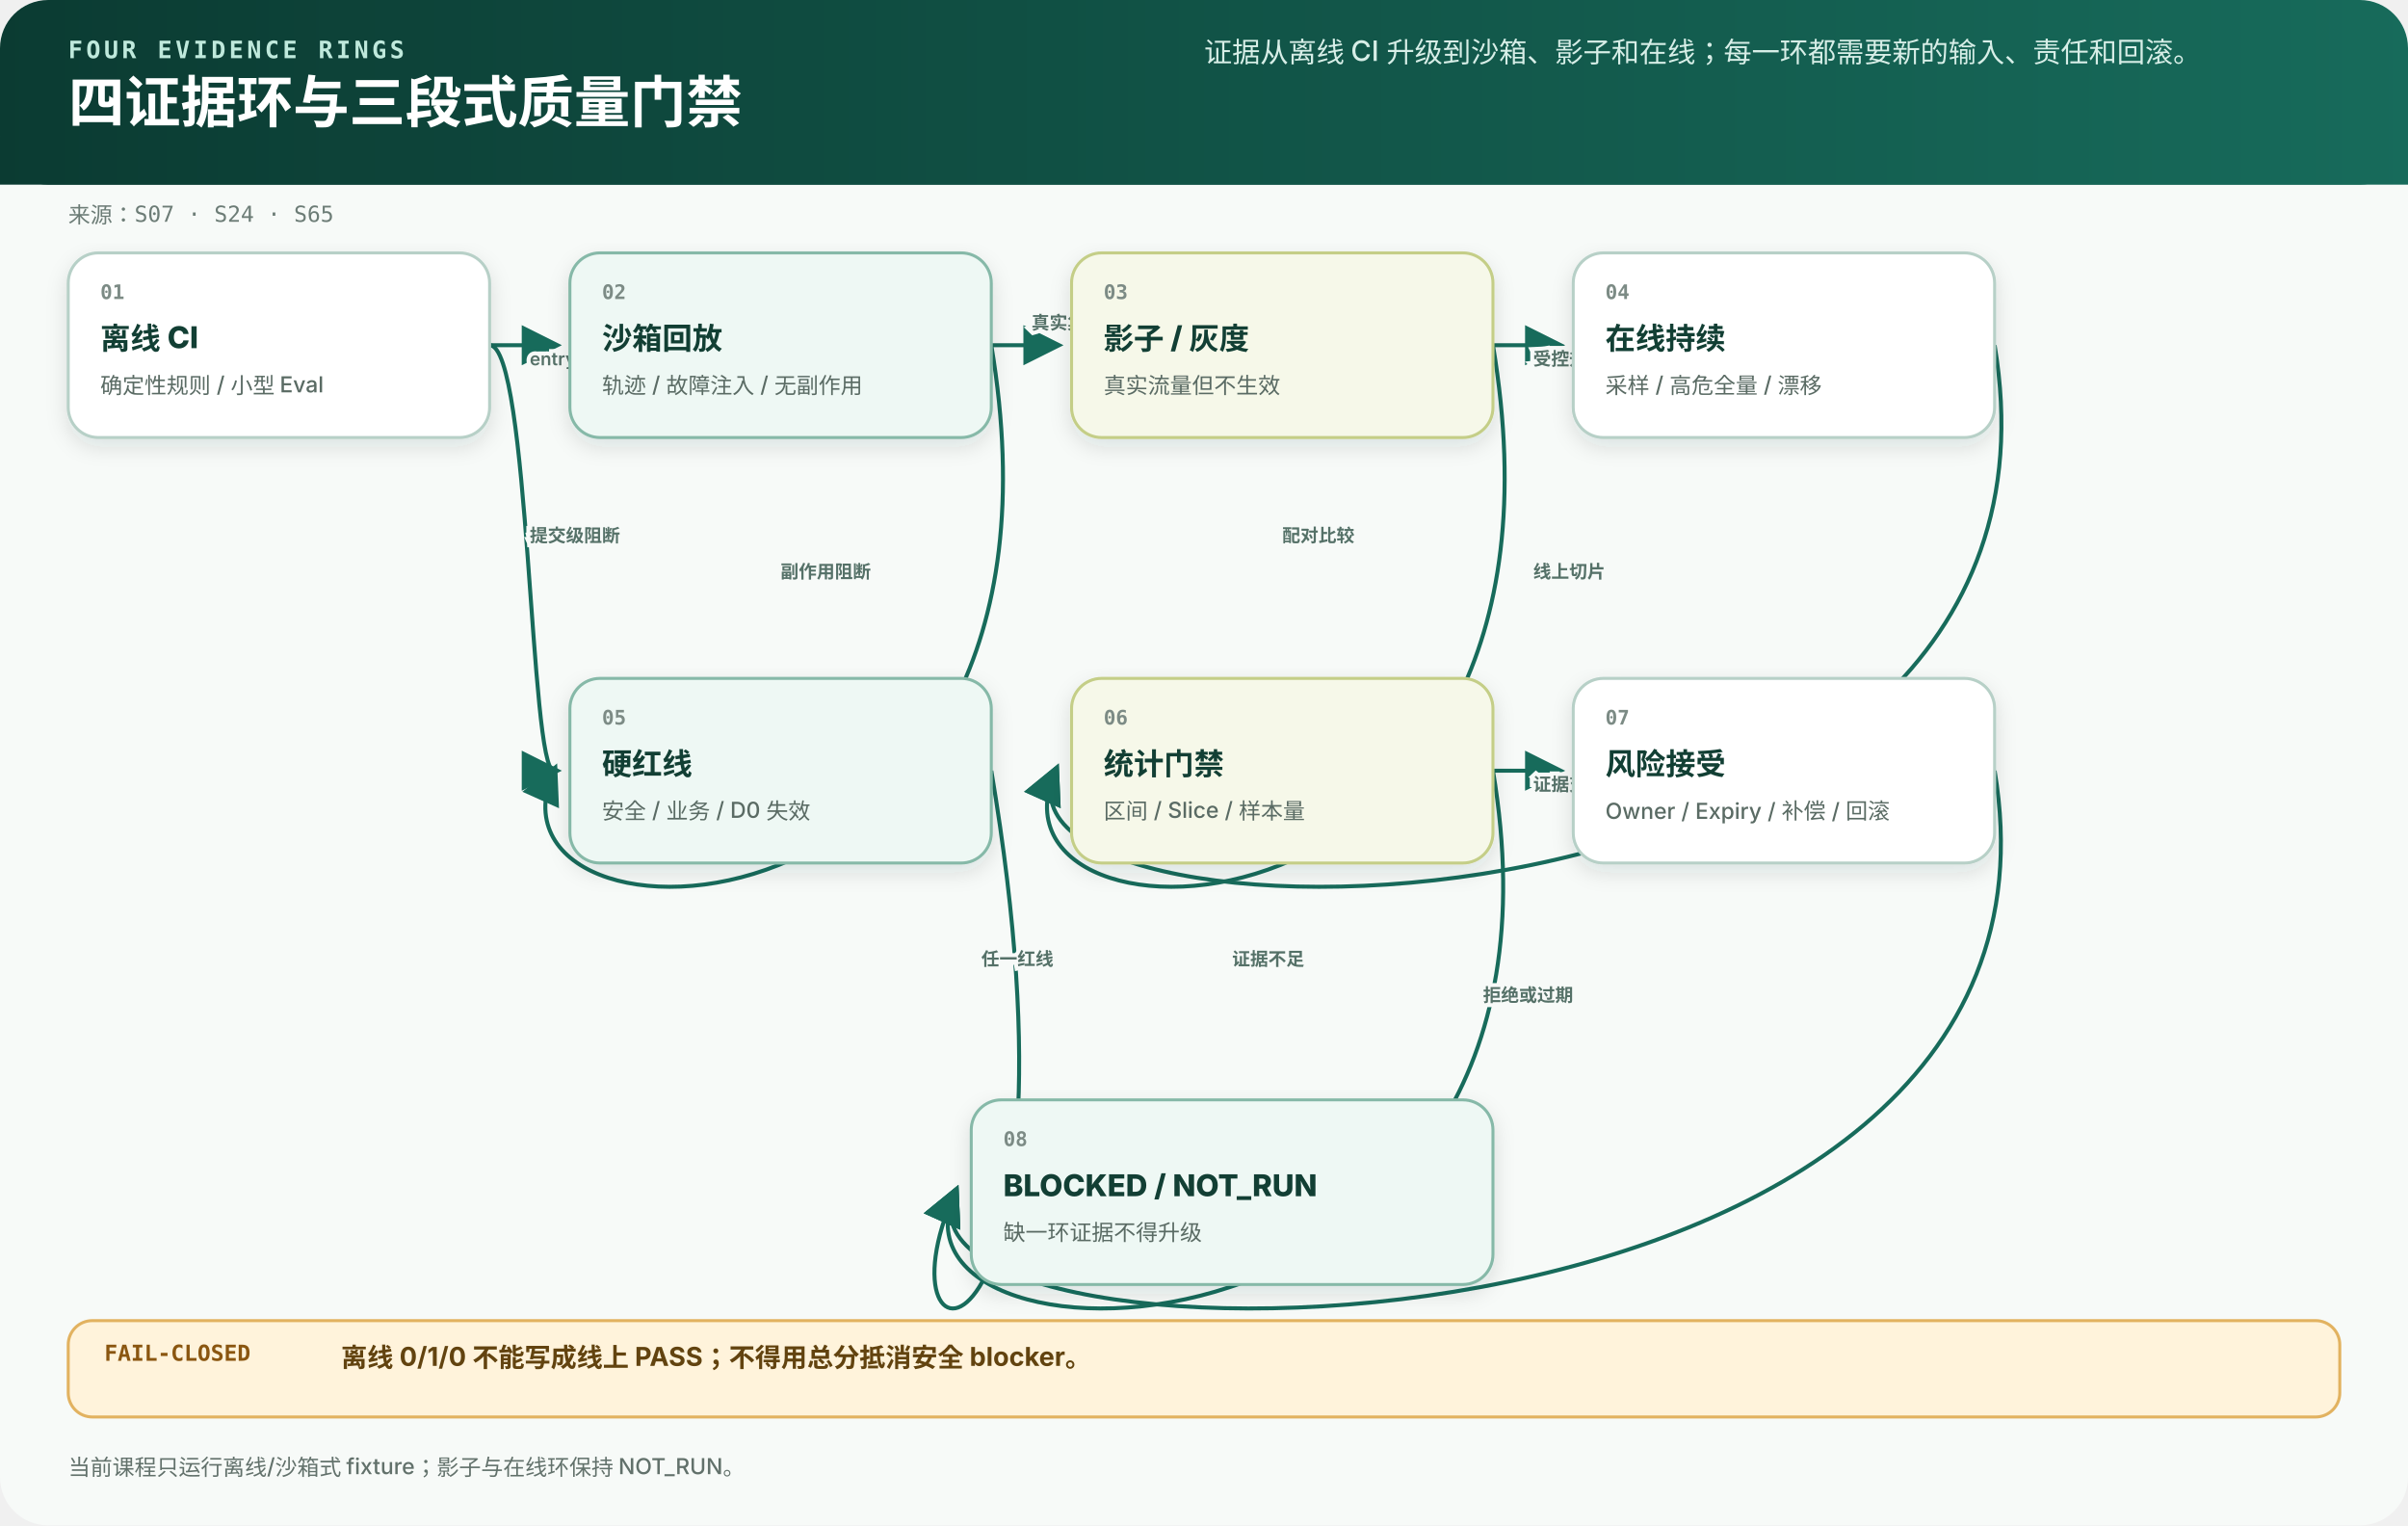
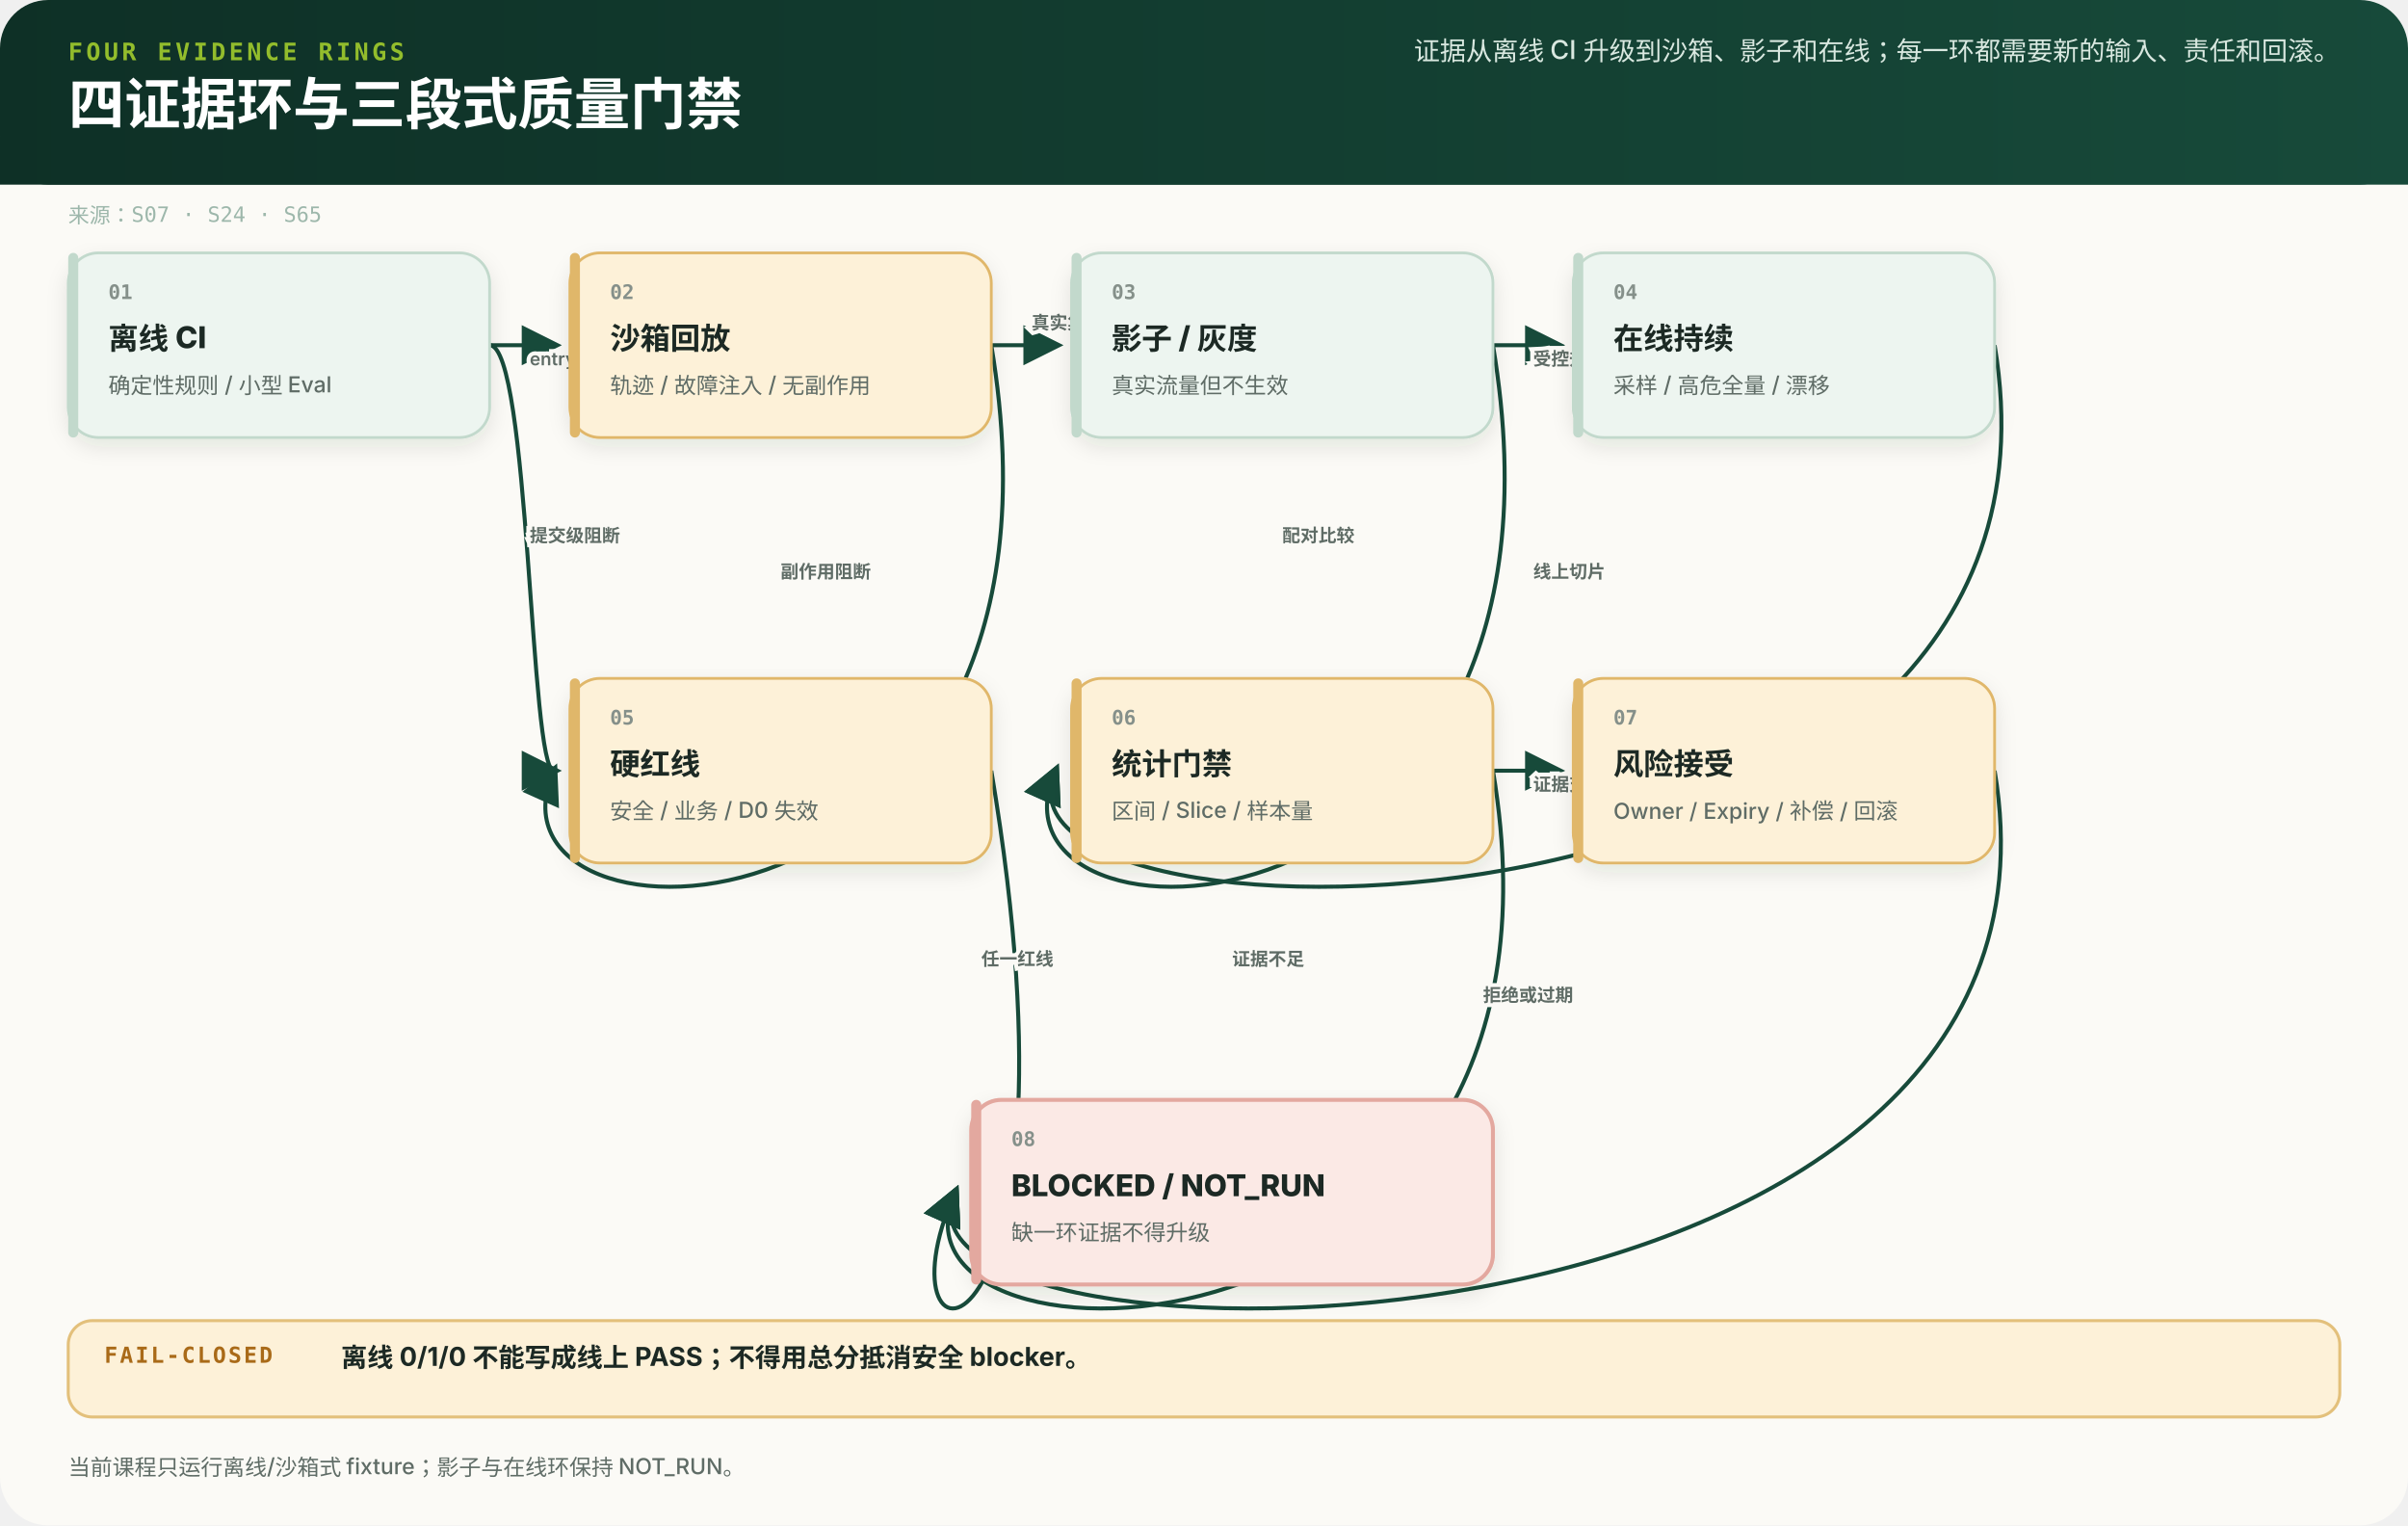
<svg xmlns="http://www.w3.org/2000/svg" role="img" aria-labelledby="title desc" viewBox="0 0 1200 760" width="1200" height="760">
+   <linearGradient id="ds-header-grad" x1="0" y1="0" x2="1" y2="0">
+     <stop offset="0" stop-color="#0e3026" />
+     <stop offset="1" stop-color="#174a3a" />
+   </linearGradient>
  <defs>
-     <linearGradient id="header" x1="0" x2="1">
-       <stop offset="0" stop-color="#0b3b32" />
-       <stop offset="1" stop-color="#176b5b" />
-     </linearGradient>
-     <marker id="arrow" markerWidth="10" markerHeight="10" refX="8" refY="5" orient="auto">
-       <path d="M0,0 L10,5 L0,10 z" fill="#176b5b" />
+     <filter id="ds-soft" x="-20%" y="-20%" width="140%" height="150%">
+       <feDropShadow dx="0" dy="3" stdDeviation="6" flood-color="#0e3026" flood-opacity="0.08" />
+     </filter>
+     <filter id="ds-strong" x="-20%" y="-20%" width="140%" height="150%">
+       <feDropShadow dx="0" dy="5" stdDeviation="10" flood-color="#0e3026" flood-opacity="0.13" />
+     </filter>
+     <marker id="ds-arw-forest" markerWidth="10" markerHeight="10" refX="8" refY="5" orient="auto">
+       <path d="M0 0 L10 5 L0 10 z" fill="#174a3a" />
    </marker>
-     <filter id="shadow" x="-10%" y="-10%" width="120%" height="130%">
-       <feDropShadow dx="0" dy="4" stdDeviation="5" flood-color="#12372f" flood-opacity=".12" />
-     </filter>
+     <marker id="ds-arw-amber" markerWidth="10" markerHeight="10" refX="8" refY="5" orient="auto">
+       <path d="M0 0 L10 5 L0 10 z" fill="#a96a18" />
+     </marker>
+     <marker id="ds-arw-red" markerWidth="10" markerHeight="10" refX="8" refY="5" orient="auto">
+       <path d="M0 0 L10 5 L0 10 z" fill="#b2402f" />
+     </marker>
+     <marker id="ds-arw-soft" markerWidth="10" markerHeight="10" refX="8" refY="5" orient="auto">
+       <path d="M0 0 L10 5 L0 10 z" fill="#85908a" />
+     </marker>
  </defs>
+   <filter id="shadow" x="-10%" y="-10%" width="120%" height="130%">
+     <feDropShadow dx="0" dy="4" stdDeviation="5" flood-color="#0e3026" flood-opacity=".10" />
+   </filter>
  <style>
-     .bg{fill:#f7faf8}.header{fill:url(#header)}.eyebrow{font:700 12px ui-monospace,SFMono-Regular,Menlo,monospace;letter-spacing:.14em;fill:#bfe9dc}.title{font:800 28px -apple-system,BlinkMacSystemFont,"PingFang SC",sans-serif;fill:white}.subtitle{font:450 14px -apple-system,BlinkMacSystemFont,"PingFang SC",sans-serif;fill:#d7eee7}.source{font:500 11px ui-monospace,SFMono-Regular,Menlo,monospace;fill:#6c7c76}.node rect{fill:white;stroke:#b7d0c7;stroke-width:1.5;filter:url(#shadow)}.node:nth-of-type(3n+1) rect{fill:#eef8f4;stroke:#86b9a8}.node:nth-of-type(3n+2) rect{fill:#f6f8e9;stroke:#c4ce87}.node-index{font:700 10px ui-monospace,monospace;fill:#7c8b85}.node-title{font:800 15px -apple-system,BlinkMacSystemFont,"PingFang SC",sans-serif;fill:#123f34}.node-detail{font:500 11px -apple-system,BlinkMacSystemFont,"PingFang SC",sans-serif;fill:#5a6b64}.edge path{fill:none;stroke:#176b5b;stroke-width:2}.edge text{font:600 9px -apple-system,BlinkMacSystemFont,"PingFang SC",sans-serif;fill:#557168;paint-order:stroke;stroke:#f7faf8;stroke-width:4px}.callout{fill:#fff3db;stroke:#e2b260;stroke-width:1.5}.callout-title{font:800 11px ui-monospace,monospace;fill:#8a5610}.callout-text{font:650 13px -apple-system,BlinkMacSystemFont,"PingFang SC",sans-serif;fill:#62430f}.footer{font:500 11px -apple-system,BlinkMacSystemFont,"PingFang SC",sans-serif;fill:#62716b}
+     .bg{fill:#fbfaf6}.header{fill:url(#ds-header-grad)}.eyebrow{font:700 12px ui-monospace,SFMono-Regular,Menlo,Consolas,monospace;letter-spacing:.14em;fill:#93bd2c}.title{font:800 28px -apple-system,BlinkMacSystemFont,"Segoe UI","PingFang SC","Hiragino Sans GB","Microsoft YaHei",sans-serif;fill:white}.subtitle{font:450 13px -apple-system,BlinkMacSystemFont,"Segoe UI","PingFang SC","Hiragino Sans GB","Microsoft YaHei",sans-serif;fill:#d9e8e0}.source{font:500 10.5px ui-monospace,SFMono-Regular,Menlo,Consolas,monospace;fill:#9db7ab}.node-index{font:800 10px ui-monospace,SFMono-Regular,Menlo,Consolas,monospace;fill:#85908a}.node-title{font:800 15px -apple-system,BlinkMacSystemFont,"Segoe UI","PingFang SC","Hiragino Sans GB","Microsoft YaHei",sans-serif;fill:#1c2924}.node-detail{font:500 11px -apple-system,BlinkMacSystemFont,"Segoe UI","PingFang SC","Hiragino Sans GB","Microsoft YaHei",sans-serif;fill:#5f6c66}.edge path{fill:none;stroke:#174a3a;stroke-width:2}.edge text{font:600 9px -apple-system,BlinkMacSystemFont,"Segoe UI","PingFang SC","Hiragino Sans GB","Microsoft YaHei",sans-serif;fill:#5f6c66;paint-order:stroke;stroke:#fbfaf6;stroke-width:4px}.callout{fill:#fdf1d8;stroke:#e3c07b;stroke-width:1.5}.callout-title{font:800 11px ui-monospace,SFMono-Regular,Menlo,Consolas,monospace;letter-spacing:.1em;fill:#a96a18}.callout-text{font:650 13px -apple-system,BlinkMacSystemFont,"Segoe UI","PingFang SC","Hiragino Sans GB","Microsoft YaHei",sans-serif;fill:#1c2924}.footer{font:500 11px -apple-system,BlinkMacSystemFont,"Segoe UI","PingFang SC","Hiragino Sans GB","Microsoft YaHei",sans-serif;fill:#5f6c66}
  </style>
  <rect class="bg" width="1200" height="760" rx="24" />
  <rect class="header" width="1200" height="92" rx="24" />
  <rect class="header" y="68" width="1200" height="24" />
-   <text class="eyebrow" x="34" y="29">FOUR EVIDENCE RINGS</text>
-   <text class="title" x="34" y="61">四证据环与三段式质量门禁</text>
-   <text class="subtitle" x="600" y="31">证据从离线 CI 升级到沙箱、影子和在线；每一环都需要新的输入、责任和回滚。</text>
+   <text class="eyebrow" x="34" y="30">FOUR EVIDENCE RINGS</text>
+   <text class="title" x="34" y="62">四证据环与三段式质量门禁</text>
+   <text class="subtitle" x="1166" y="30" text-anchor="end">证据从离线 CI 升级到沙箱、影子和在线；每一环都需要新的输入、责任和回滚。</text>
  <text class="source" x="34" y="111">来源：S07 · S24 · S65</text>
  <g class="edge">
-     <path d="M 244 172 C 264 172, 264 172, 276 172" marker-end="url(#arrow)" />
+     <path d="M 244 172 C 264 172, 264 172, 276 172" marker-end="url(#ds-arw-forest)" />
    <text x="264" y="182">entry/exit</text>
  </g>
  <g class="edge">
-     <path d="M 494 172 C 514 172, 514 172, 526 172" marker-end="url(#arrow)" />
+     <path d="M 494 172 C 514 172, 514 172, 526 172" marker-end="url(#ds-arw-forest)" />
    <text x="514" y="164">真实集成</text>
  </g>
  <g class="edge">
-     <path d="M 744 172 C 764 172, 764 172, 776 172" marker-end="url(#arrow)" />
+     <path d="M 744 172 C 764 172, 764 172, 776 172" marker-end="url(#ds-arw-forest)" />
    <text x="764" y="182">受控升级</text>
  </g>
  <g class="edge">
-     <path d="M 244 172 C 264 172, 264 384, 276 384" marker-end="url(#arrow)" />
+     <path d="M 244 172 C 264 172, 264 384, 276 384" marker-end="url(#ds-arw-forest)" />
    <text x="264" y="270">提交级阻断</text>
  </g>
  <g class="edge">
-     <path d="M 494 172 C 546 482, 232 482, 276 384" marker-end="url(#arrow)" />
+     <path d="M 494 172 C 546 482, 232 482, 276 384" marker-end="url(#ds-arw-forest)" />
    <text x="389" y="288">副作用阻断</text>
  </g>
  <g class="edge">
-     <path d="M 744 172 C 796 482, 482 482, 526 384" marker-end="url(#arrow)" />
+     <path d="M 744 172 C 796 482, 482 482, 526 384" marker-end="url(#ds-arw-forest)" />
    <text x="639" y="270">配对比较</text>
  </g>
  <g class="edge">
-     <path d="M 994 172 C 1046 482, 482 482, 526 384" marker-end="url(#arrow)" />
+     <path d="M 994 172 C 1046 482, 482 482, 526 384" marker-end="url(#ds-arw-forest)" />
    <text x="764" y="288">线上切片</text>
  </g>
  <g class="edge">
-     <path d="M 494 384 C 546 692, 432 692, 476 594" marker-end="url(#arrow)" />
+     <path d="M 494 384 C 546 692, 432 692, 476 594" marker-end="url(#ds-arw-forest)" />
    <text x="489" y="481">任一红线</text>
  </g>
  <g class="edge">
-     <path d="M 744 384 C 764 384, 764 384, 776 384" marker-end="url(#arrow)" />
+     <path d="M 744 384 C 764 384, 764 384, 776 384" marker-end="url(#ds-arw-forest)" />
    <text x="764" y="394">证据充分后</text>
  </g>
  <g class="edge">
-     <path d="M 744 384 C 796 692, 432 692, 476 594" marker-end="url(#arrow)" />
+     <path d="M 744 384 C 796 692, 432 692, 476 594" marker-end="url(#ds-arw-forest)" />
    <text x="614" y="481">证据不足</text>
  </g>
  <g class="edge">
-     <path d="M 994 384 C 1046 692, 432 692, 476 594" marker-end="url(#arrow)" />
+     <path d="M 994 384 C 1046 692, 432 692, 476 594" marker-end="url(#ds-arw-forest)" />
    <text x="739" y="499">拒绝或过期</text>
  </g>
  <g class="node ci">
-     <rect x="34" y="126" width="210" height="92" rx="15" />
-     <text class="node-index" x="50" y="149">01</text>
-     <text class="node-title" x="50" y="174">离线 CI</text>
-     <text class="node-detail" x="50" y="196">确定性规则 / 小型 Eval</text>
+     <rect x="34" y="126" width="210" height="92" rx="15" fill="#edf5f0" stroke="#c2d9cc" stroke-width="1.4" filter="url(#shadow)" />
+     <rect x="34" y="126" width="5" height="92" rx="2.5" fill="#c2d9cc" />
+     <text class="node-index" x="54" y="149">01</text>
+     <text class="node-title" x="54" y="174">离线 CI</text>
+     <text class="node-detail" x="54" y="196">确定性规则 / 小型 Eval</text>
  </g>
  <g class="node sandbox">
-     <rect x="284" y="126" width="210" height="92" rx="15" />
-     <text class="node-index" x="300" y="149">02</text>
-     <text class="node-title" x="300" y="174">沙箱回放</text>
-     <text class="node-detail" x="300" y="196">轨迹 / 故障注入 / 无副作用</text>
+     <rect x="284" y="126" width="210" height="92" rx="15" fill="#fdf1d8" stroke="#e0b76a" stroke-width="1.4" filter="url(#shadow)" />
+     <rect x="284" y="126" width="5" height="92" rx="2.5" fill="#e0b76a" />
+     <text class="node-index" x="304" y="149">02</text>
+     <text class="node-title" x="304" y="174">沙箱回放</text>
+     <text class="node-detail" x="304" y="196">轨迹 / 故障注入 / 无副作用</text>
  </g>
  <g class="node shadow">
-     <rect x="534" y="126" width="210" height="92" rx="15" />
-     <text class="node-index" x="550" y="149">03</text>
-     <text class="node-title" x="550" y="174">影子 / 灰度</text>
-     <text class="node-detail" x="550" y="196">真实流量但不生效</text>
+     <rect x="534" y="126" width="210" height="92" rx="15" fill="#edf5f0" stroke="#c2d9cc" stroke-width="1.4" filter="url(#shadow)" />
+     <rect x="534" y="126" width="5" height="92" rx="2.5" fill="#c2d9cc" />
+     <text class="node-index" x="554" y="149">03</text>
+     <text class="node-title" x="554" y="174">影子 / 灰度</text>
+     <text class="node-detail" x="554" y="196">真实流量但不生效</text>
  </g>
  <g class="node online">
-     <rect x="784" y="126" width="210" height="92" rx="15" />
-     <text class="node-index" x="800" y="149">04</text>
-     <text class="node-title" x="800" y="174">在线持续</text>
-     <text class="node-detail" x="800" y="196">采样 / 高危全量 / 漂移</text>
+     <rect x="784" y="126" width="210" height="92" rx="15" fill="#edf5f0" stroke="#c2d9cc" stroke-width="1.4" filter="url(#shadow)" />
+     <rect x="784" y="126" width="5" height="92" rx="2.5" fill="#c2d9cc" />
+     <text class="node-index" x="804" y="149">04</text>
+     <text class="node-title" x="804" y="174">在线持续</text>
+     <text class="node-detail" x="804" y="196">采样 / 高危全量 / 漂移</text>
  </g>
  <g class="node hard">
-     <rect x="284" y="338" width="210" height="92" rx="15" />
-     <text class="node-index" x="300" y="361">05</text>
-     <text class="node-title" x="300" y="386">硬红线</text>
-     <text class="node-detail" x="300" y="408">安全 / 业务 / D0 失效</text>
+     <rect x="284" y="338" width="210" height="92" rx="15" fill="#fdf1d8" stroke="#e0b76a" stroke-width="1.4" filter="url(#shadow)" />
+     <rect x="284" y="338" width="5" height="92" rx="2.5" fill="#e0b76a" />
+     <text class="node-index" x="304" y="361">05</text>
+     <text class="node-title" x="304" y="386">硬红线</text>
+     <text class="node-detail" x="304" y="408">安全 / 业务 / D0 失效</text>
  </g>
  <g class="node stat">
-     <rect x="534" y="338" width="210" height="92" rx="15" />
-     <text class="node-index" x="550" y="361">06</text>
-     <text class="node-title" x="550" y="386">统计门禁</text>
-     <text class="node-detail" x="550" y="408">区间 / Slice / 样本量</text>
+     <rect x="534" y="338" width="210" height="92" rx="15" fill="#fdf1d8" stroke="#e0b76a" stroke-width="1.4" filter="url(#shadow)" />
+     <rect x="534" y="338" width="5" height="92" rx="2.5" fill="#e0b76a" />
+     <text class="node-index" x="554" y="361">06</text>
+     <text class="node-title" x="554" y="386">统计门禁</text>
+     <text class="node-detail" x="554" y="408">区间 / Slice / 样本量</text>
  </g>
  <g class="node risk">
-     <rect x="784" y="338" width="210" height="92" rx="15" />
-     <text class="node-index" x="800" y="361">07</text>
-     <text class="node-title" x="800" y="386">风险接受</text>
-     <text class="node-detail" x="800" y="408">Owner / Expiry / 补偿 / 回滚</text>
+     <rect x="784" y="338" width="210" height="92" rx="15" fill="#fdf1d8" stroke="#e0b76a" stroke-width="1.4" filter="url(#shadow)" />
+     <rect x="784" y="338" width="5" height="92" rx="2.5" fill="#e0b76a" />
+     <text class="node-index" x="804" y="361">07</text>
+     <text class="node-title" x="804" y="386">风险接受</text>
+     <text class="node-detail" x="804" y="408">Owner / Expiry / 补偿 / 回滚</text>
  </g>
  <g class="node blocked">
-     <rect x="484" y="548" width="260" height="92" rx="15" />
-     <text class="node-index" x="500" y="571">08</text>
-     <text class="node-title" x="500" y="596">BLOCKED / NOT_RUN</text>
-     <text class="node-detail" x="500" y="618">缺一环证据不得升级</text>
+     <rect x="484" y="548" width="260" height="92" rx="15" fill="#fbe9e5" stroke="#e3a89f" stroke-width="2" filter="url(#shadow)" />
+     <rect x="484" y="548" width="5" height="92" rx="2.5" fill="#e3a89f" />
+     <text class="node-index" x="504" y="571">08</text>
+     <text class="node-title" x="504" y="596">BLOCKED / NOT_RUN</text>
+     <text class="node-detail" x="504" y="618">缺一环证据不得升级</text>
  </g>
  <rect class="callout" x="34" y="658" width="1132" height="48" rx="12" />
-   <text class="callout-title" x="52" y="678">FAIL-CLOSED</text>
+   <text class="callout-title" x="52" y="679">FAIL-CLOSED</text>
  <text class="callout-text" x="170" y="681">离线 0/1/0 不能写成线上 PASS；不得用总分抵消安全 blocker。</text>
  <text class="footer" x="34" y="735">当前课程只运行离线/沙箱式 fixture；影子与在线环保持 NOT_RUN。</text>
</svg>
